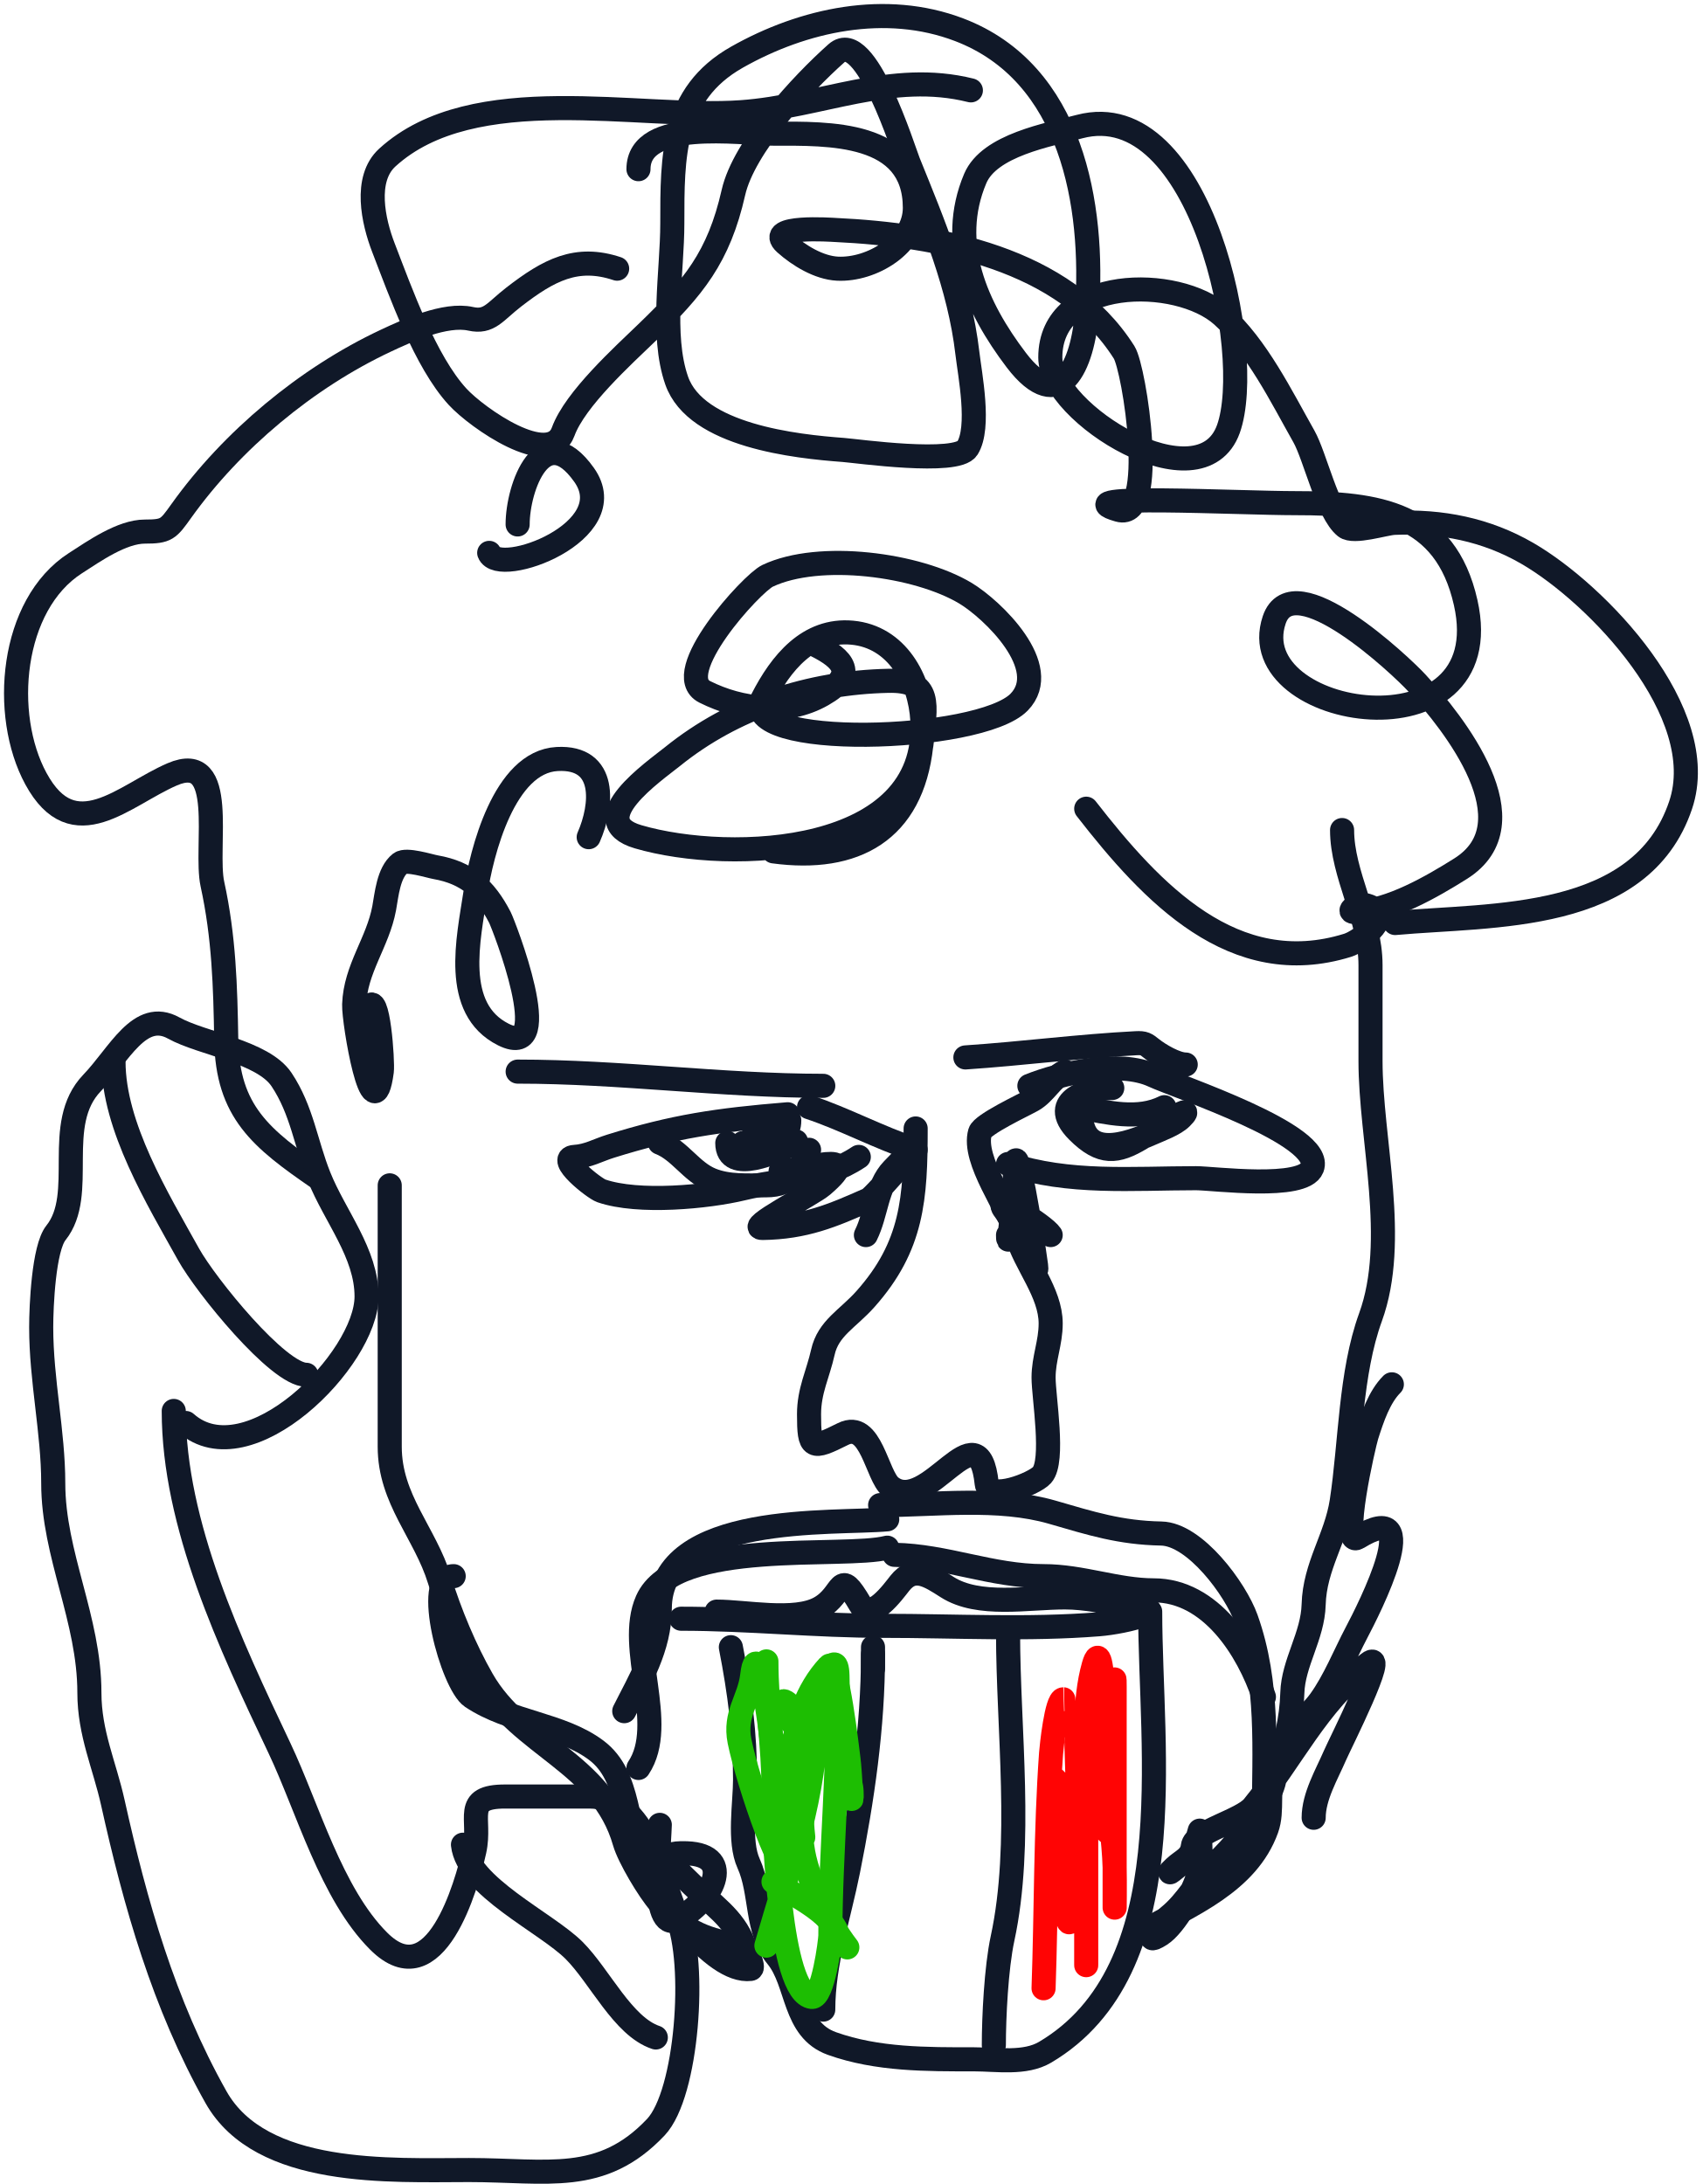
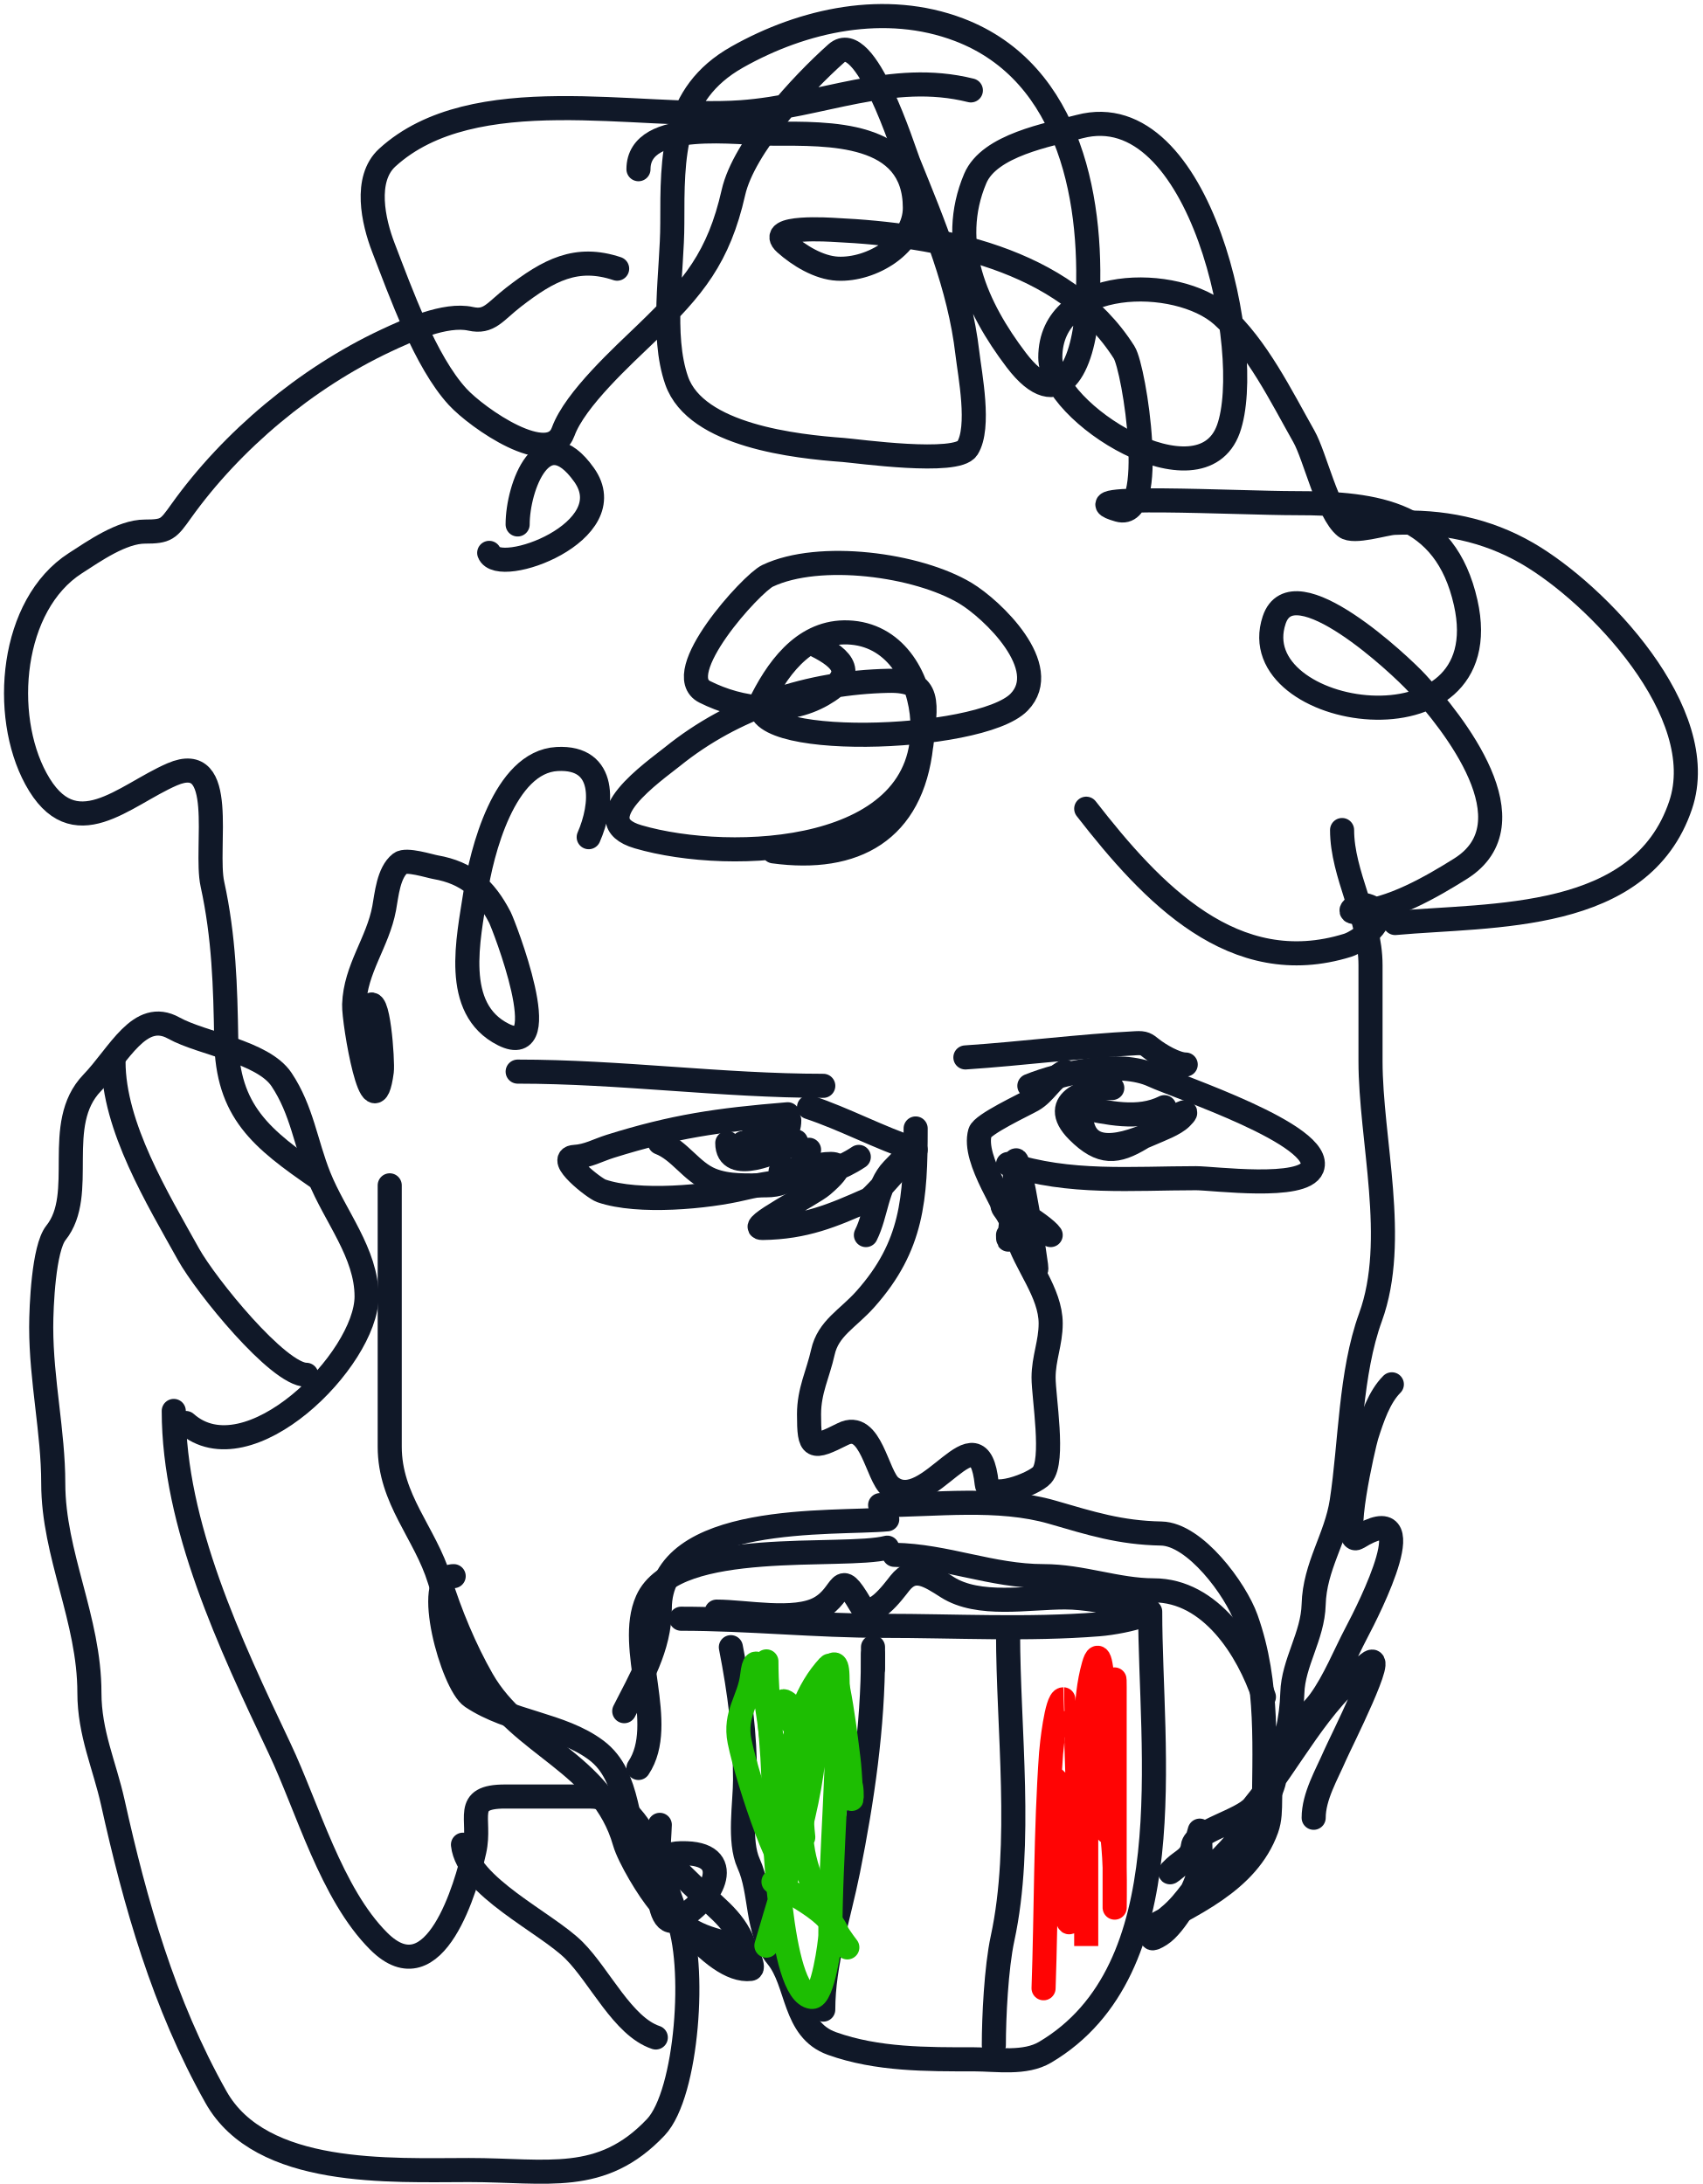
- <svg xmlns="http://www.w3.org/2000/svg" width="212" height="272" viewBox="0 0 212 272" fill="none">
-   <path d="M173.716 114.954C185.84 113.852 204.324 114.931 209.261 100.28C213.141 88.765 198.844 73.939 190.184 68.92C185.057 65.948 179.471 64.855 173.608 65.116C172.413 65.169 168.557 66.434 167.52 65.605C165.305 63.832 163.748 56.813 162.357 54.355C159.529 49.355 156.534 43.206 152.194 39.3C146.6 34.265 130.78 34.414 130.78 44.517C130.78 51.553 149.501 63.025 152.955 53.431C156.334 44.043 149.55 11.762 134.422 15.766C130.557 16.789 123.198 18.061 121.432 22.234C117.987 30.377 121.577 38.307 126.541 44.843C131.93 51.939 134.862 45.611 135.346 38.756C136.282 25.476 133.488 9.059 119.421 3.701C110.293 0.223 100.044 2.433 91.757 7.125C83.65 11.716 83.714 19.467 83.714 27.832C83.714 33.769 82.267 41.713 84.257 47.398C86.67 54.291 99.132 55.602 105.019 56.039C106.678 56.163 119.131 57.922 120.454 55.822C122.089 53.224 120.764 46.645 120.454 43.974C119.484 35.635 116.239 27.938 113.117 20.223C112.506 18.714 107.773 3.414 104.149 6.636C99.839 10.467 92.613 18.275 91.323 23.973C89.491 32.062 86.343 35.829 80.616 41.365C77.59 44.29 71.603 49.697 70.126 53.757C68.453 58.357 59.433 52.088 56.974 49.409C52.951 45.026 49.883 36.391 47.734 30.821C46.493 27.603 45.3 22.295 48.224 19.625C58.95 9.831 79.564 14.883 92.301 13.973C102.241 13.263 110.961 8.773 120.889 11.255" stroke="#101828" stroke-width="3" stroke-linecap="round" />
-   <path d="M134.583 138.435C134.583 143.79 138.888 143.152 143.387 141.152C144.466 140.673 146.245 140.034 147.083 139.196C149.435 136.844 142.799 141.321 142.083 141.75C139.067 143.56 137.131 143.81 134.202 140.881C130.288 136.967 135.837 135.5 138.496 135.5" stroke="#101828" stroke-width="3" stroke-linecap="round" />
-   <path d="M92.515 142.353C94.567 142.353 98.276 142.646 98.276 139.526C98.276 139.372 94.251 140.916 93.493 141.863C92.357 143.284 100.555 141.539 98.928 142.353C96.772 143.43 90.559 146.291 90.559 142.353" stroke="#101828" stroke-width="3" stroke-linecap="round" />
-   <path d="M114.013 140.541C114.013 149.264 113.635 155.181 107.769 161.78C105.553 164.273 103.13 165.398 102.459 168.417C101.853 171.143 100.738 173.188 100.738 176.136C100.738 180.497 101.08 180.538 104.966 178.594C108.465 176.845 109.169 183.824 110.915 185.183C115.609 188.833 121.828 174.96 122.863 184.789C123.094 186.991 128.711 184.858 129.746 183.708C131.323 181.955 129.942 174.006 129.942 171.564C129.942 169.162 130.827 167.257 130.827 164.828C130.827 160.956 127.634 157.439 126.599 153.815C125.666 150.548 121.035 144.502 122.027 141.032C122.318 140.014 127.504 137.608 128.566 137.001C130.146 136.098 130.927 134.296 132.597 133.461" stroke="#101828" stroke-width="3" stroke-linecap="round" />
-   <path d="M114.013 143.2C109.353 141.647 105.2 139.378 100.738 137.891" stroke="#101828" stroke-width="3" stroke-linecap="round" />
-   <path d="M98.084 138.773C89.321 139.489 83.888 140.293 76.008 142.756C74.405 143.257 73.212 143.985 71.534 144.083C69.191 144.221 73.97 147.997 74.878 148.311C79.482 149.905 88.128 149.067 92.479 148.016C97.844 146.721 102.329 147.153 106.933 144.083" stroke="#101828" stroke-width="3" stroke-linecap="round" />
-   <path d="M82.156 142.312C84.65 143.272 86.066 145.926 88.548 146.934C90.703 147.81 93.109 147.622 95.382 147.622C98.638 147.622 99.461 145.756 100.741 143.197" stroke="#101828" stroke-width="3" stroke-linecap="round" />
-   <path d="M125.52 144.966C133.06 147.48 141.049 146.736 148.922 146.736C151.085 146.736 162.297 148.236 163.377 145.458C164.967 141.368 146.497 135.3 143.612 133.954C139.364 131.971 132.094 133.664 128.174 135.232" stroke="#101828" stroke-width="3" stroke-linecap="round" />
-   <path d="M134.367 137.891C137.924 138.568 141.691 139.538 144.987 137.891" stroke="#101828" stroke-width="3" stroke-linecap="round" />
-   <path d="M64.457 133.461C77.247 133.461 89.885 135.231 102.511 135.231" stroke="#101828" stroke-width="3" stroke-linecap="round" />
-   <path d="M120.207 131.694C127.293 131.221 134.354 130.287 141.446 129.924C142.484 129.87 142.688 130.032 143.413 130.612C144.35 131.362 146.416 132.579 147.641 132.579" stroke="#101828" stroke-width="3" stroke-linecap="round" />
-   <path d="M89.233 200.714C92.861 200.714 98.944 202.006 102.066 200.272C105.198 198.532 104.325 195.062 107.13 199.829C108.454 202.081 111.24 198.189 112.046 197.175C113.812 194.95 115.668 196.217 117.946 197.666C121.861 200.158 127.958 198.945 132.597 198.945C135.268 198.945 137.518 199.554 140.119 199.78C146.966 200.376 140.146 202.023 136.825 202.288C127.98 202.992 118.916 202.484 110.03 202.484C101.516 202.484 93.197 201.599 84.809 201.599" stroke="#101828" stroke-width="3" stroke-linecap="round" />
-   <path d="M91.004 205.144C92.106 210.792 92.774 215.925 92.774 221.614C92.774 224.625 91.943 229.286 93.216 232.086C94.864 235.71 94.08 240.418 96.756 243.689C99.409 246.931 98.754 252.778 103.59 254.505C109.241 256.524 115.384 256.472 121.29 256.472C124.129 256.472 127.62 257.08 130.139 255.587C147.501 245.299 143.217 218.138 143.217 200.719" stroke="#101828" stroke-width="3" stroke-linecap="round" />
-   <path d="M108.703 206.031C108.703 215.108 107.384 224.079 105.605 232.974C104.47 238.65 102.508 244.462 102.508 250.28" stroke="#101828" stroke-width="3" stroke-linecap="round" />
-   <path d="M125.52 203.375C125.52 215.256 127.384 229.624 124.832 241.429C124.045 245.066 123.75 251.265 123.75 254.703" stroke="#101828" stroke-width="3" stroke-linecap="round" />
-   <path d="M108.703 205.141V207.796" stroke="#101828" stroke-width="3" stroke-linecap="round" />
-   <path d="M110.474 192.75C105.059 194.148 84.076 191.476 80.582 199.338C77.956 205.245 83.172 214.676 79.5 220.184" stroke="#101828" stroke-width="3" stroke-linecap="round" />
-   <path d="M109.59 187.449C116.477 187.449 124.288 186.378 131.026 188.334C135.86 189.737 139.476 190.892 144.595 190.989C148.79 191.068 153.848 197.918 155.166 201.608C158.052 209.691 157.378 217.932 157.378 226.388" stroke="#101828" stroke-width="3" stroke-linecap="round" />
-   <path d="M48.527 147.625C48.527 158.474 48.527 169.323 48.527 180.172C48.527 186.736 52.919 190.882 54.722 196.741C56.025 200.976 57.92 205.484 60.032 209.18C64.815 217.549 74.929 219.455 77.781 229.436C78.313 231.298 80.789 235.468 82.156 237.007C85.188 240.418 87.067 241.352 91.891 242.317" stroke="#101828" stroke-width="3" stroke-linecap="round" />
-   <path d="M142.332 240.545C148.219 237.275 155.32 234.43 157.721 227.762C158.566 225.416 157.696 222.803 158.704 220.584C160.046 217.632 160.828 214.049 160.916 210.85C161.021 207.093 163.465 203.756 163.571 199.837C163.701 195.043 166.362 191.552 167.062 187.005C168.185 179.703 168.116 171.016 170.651 164.045C174.131 154.475 170.651 141.934 170.651 132.137C170.651 128.154 170.651 124.172 170.651 120.189C170.651 114.368 167.111 108.906 167.111 103.375" stroke="#101828" stroke-width="3" stroke-linecap="round" />
-   <path d="M96.315 106.031C106.438 107.406 113.534 103.49 114.703 92.855C115.272 87.677 116.142 84.668 110.573 84.792C100.825 85.008 91.365 88.069 83.729 94.231C81.542 95.996 72.541 102.189 79.452 104.212C91.058 107.609 115.761 106.606 114.851 89.757C114.573 84.626 111.67 79.3 106.099 78.794C100.656 78.299 97.227 82.597 94.939 87.053C91.697 93.367 121.993 92.486 126.896 87.447C131.116 83.109 123.55 75.881 120.209 73.877C114.239 70.295 102.03 68.657 95.578 71.714C93.584 72.658 83.312 83.944 87.761 86.168C92.276 88.426 97.917 89.081 102.412 86.513C106.831 83.987 104.984 82.046 101.625 80.367" stroke="#101828" stroke-width="3" stroke-linecap="round" />
-   <path d="M73.303 104.264C75.035 100.327 75.624 94.191 69.37 94.529C62.772 94.886 59.953 106.177 59.193 111.245C58.349 116.871 56.265 125.637 62.684 128.846C69.338 132.174 62.691 115.11 62.241 114.244C60.395 110.688 58.206 108.702 54.227 108C53.462 107.865 50.583 106.94 49.852 107.509C48.364 108.666 48.144 111.453 47.836 113.113C47.043 117.383 44.252 120.643 44.099 125.11C44.025 127.297 46.455 141.563 47.541 133.419C47.693 132.279 47.08 123.082 45.869 125.503" stroke="#101828" stroke-width="3" stroke-linecap="round" />
-   <path d="M39.675 146.737C32.507 141.799 28.316 138.465 28.171 129.529C28.061 122.803 27.889 116.707 26.45 110.109C25.452 105.537 28.389 93.434 21.435 96.441C15.444 99.032 9.195 105.674 4.473 96.982C0.149 89.022 1.317 75.327 9.39 70.138C11.709 68.647 15.172 66.205 18.043 66.205C20.738 66.205 20.951 65.908 22.566 63.648C28.87 54.821 38.161 47.08 47.984 42.458C50.714 41.173 55.449 39.004 58.604 39.705C60.925 40.221 61.603 38.827 63.963 37.001C68.325 33.625 71.792 31.777 76.844 33.461" stroke="#101828" stroke-width="3" stroke-linecap="round" />
-   <path d="M135.253 100.718C143.462 111.273 153.647 122.122 167.8 117.729C169.493 117.204 173.867 113.854 170.16 112.764C169.008 112.425 167.48 113.636 168.784 113.6C173.061 113.481 178.372 110.383 181.862 108.191C190.927 102.499 181.012 90.061 176.404 85.035C174.536 82.997 160.999 70.187 158.656 77.217C154.531 89.591 186.903 94.62 182.501 75.054C179.975 63.83 171.436 62.665 161.409 62.665C154.029 62.665 132.189 61.473 139.285 63.5C144.21 64.908 141.262 45.92 139.973 43.884C132.534 32.125 116.779 29.249 104.033 28.642C103.58 28.621 95.23 28.024 97.789 30.314C99.472 31.819 101.959 33.345 104.279 33.461C108.538 33.673 113.916 30.451 113.916 25.889C113.916 16.306 103.151 16.646 96.314 16.646C92.194 16.646 79.5 14.675 79.5 21.071" stroke="#101828" stroke-width="3" stroke-linecap="round" />
-   <path d="M60.914 68.856C62.072 71.942 77.782 66.217 72.714 59.121C67.639 52.016 64.454 60.661 64.454 65.316" stroke="#101828" stroke-width="3" stroke-linecap="round" />
-   <path d="M82.156 227.271C82.156 228.65 80.894 240.818 84.319 239.07C88.573 236.9 91.732 231.026 85.499 230.811C81.44 230.671 83.631 232.188 86.187 234.744C88.585 237.141 91.363 238.836 92.579 242.119C92.691 242.421 94.086 245.138 93.464 245.216C88.687 245.813 81.809 235.561 80.14 232.286C77.796 227.685 78.607 221.254 74.24 217.979C69.877 214.706 63.534 214.529 58.753 211.341C56.322 209.721 52.641 196.297 56.492 196.297" stroke="#101828" stroke-width="3" stroke-linecap="round" />
-   <path d="M163.573 226.389C163.573 223.73 165.193 221.018 166.227 218.621C166.849 217.182 172.948 205.133 170.406 207.166C163.899 212.372 160.934 219.043 156.05 225.013C154.617 226.764 148.748 228.063 148.528 229.929C148.359 231.365 147.224 231.68 146.266 232.584C144.298 234.443 147.98 231.415 148.381 230.814C148.851 230.109 149.413 227.855 149.413 227.914C149.413 229.695 149.677 231.728 149.216 233.469C148.665 235.553 146.334 239.773 144.497 240.942C141.873 242.612 144.833 239.247 145.48 238.73C147.861 236.825 149.035 234.234 151.183 232.24C154.123 229.51 155.292 227.605 157.574 224.226C158.935 222.213 158.753 220.612 159.344 218.425C160.136 215.495 162.696 214.124 164.359 211.837C166.142 209.386 167.487 206.025 168.882 203.38C170.491 200.332 177.668 186.197 169.079 191.482C166.844 192.858 169.809 179.902 170.161 178.798C170.879 176.54 171.737 173.977 173.307 172.406" stroke="#101828" stroke-width="3" stroke-linecap="round" />
-   <path d="M97.199 145.854C99.954 145.854 107.878 142.938 102.411 147.624C101.024 148.813 92.789 152.963 94.938 152.934C100.209 152.863 103.627 151.41 108.163 149.394C108.914 149.061 117.302 139.272 111.162 145.658C109.131 147.77 109.143 151.17 107.819 153.819" stroke="#101828" stroke-width="3" stroke-linecap="round" />
-   <path d="M125.517 153.817C125.517 156.651 126.402 148.195 126.402 145.36C126.402 141.188 128.456 153.467 129.007 157.602C129.356 160.214 126.741 152.799 125.123 150.719C123.382 148.48 129.98 152.547 130.827 153.817" stroke="#101828" stroke-width="3" stroke-linecap="round" />
-   <path d="M110.474 189.219C103.939 189.837 82.155 188.265 82.155 200.33C82.155 205.244 79.661 209.252 77.731 213.113" stroke="#101828" stroke-width="3" stroke-linecap="round" />
-   <path d="M111.359 193.641C117.776 193.751 123.458 196.296 129.944 196.296C134.71 196.296 139.091 198.065 143.661 198.065C150.75 198.065 155.396 205.395 157.378 211.34" stroke="#101828" stroke-width="3" stroke-linecap="round" />
-   <path d="M96.313 234.354C98.495 235.839 103.507 238.075 104.327 240.942C104.401 241.203 105.788 242.891 105.457 242.466C103.075 239.404 100.388 233.872 99.902 229.978C99.657 228.019 98.968 224.128 98.968 224.128C98.968 224.128 99.41 226.229 99.656 227.274C100.31 230.054 99.888 228.723 99.853 226.389C99.792 222.484 99.306 220.435 96.853 217.982C96.791 217.919 100.737 222.995 100.737 219.752C100.737 216.948 98.743 215.18 97.689 212.721C96.135 209.095 103.689 218.073 105.605 221.522C106.023 222.275 106.047 222.89 106.047 223.734C106.047 225.28 105.857 220.645 105.654 219.113C105.524 218.127 104.201 206.425 103.196 207.51C97.647 213.503 98.082 223.651 98.082 231.257C98.082 236.458 93.105 221.952 92.084 216.851C91.401 213.434 93.305 211.692 93.658 208.69C94.53 201.272 97.198 223.345 97.198 230.814" stroke="#1DBE02" stroke-width="3" stroke-linecap="round" />
-   <path d="M129.941 247.622C130.282 237.91 130.183 228.067 130.876 218.369C130.929 217.623 131.545 211.634 132.4 211.634C132.414 211.634 132.821 226.457 133.039 228.202C133.476 231.702 132.22 242.048 133.53 238.773C135.676 233.409 135.251 224.669 135.251 218.812C135.251 214.94 135.251 227.549 135.251 229.136C135.251 232.824 135.251 236.511 135.251 240.199C135.251 241.876 135.251 248.109 135.251 242.362C135.251 235.561 135.251 228.759 135.251 221.958C135.251 217.364 134.928 211.805 136.185 207.405C137.549 202.632 137.49 217.253 137.857 222.204C138.11 225.624 138.695 229.206 138.791 232.578C138.836 234.151 138.791 238.871 138.791 237.298C138.791 229.448 138.791 221.598 138.791 213.748C138.791 206.925 138.852 208.029 138.349 214.879C138.022 219.323 137.906 223.704 137.906 228.153" stroke="#FF0404" stroke-width="3" stroke-linecap="round" />
-   <path d="M95.43 242.313C98.302 232.289 101.624 223.569 101.624 213.306C101.624 211.421 104.155 204.314 104.279 208.684C104.588 219.479 103.394 230.546 103.394 241.035C103.394 241.725 102.475 248.859 101.084 248.704C97.058 248.257 96.315 227.867 96.315 222.844C96.315 217.389 95.43 212.365 95.43 206.914" stroke="#1DBE02" stroke-width="3" stroke-linecap="round" />
-   <path d="M23.137 177.222C30.88 184.105 45.646 169.314 45.646 161.465C45.646 156.07 41.705 151.488 39.727 146.542C38.07 142.399 37.597 138.262 35.058 134.454C32.738 130.974 25.16 129.992 21.636 128.035C17.388 125.674 14.854 131.346 11.465 134.871C6.523 140.01 10.842 148.696 6.963 153.545C5.439 155.451 5.129 162.686 5.129 165.3C5.129 171.903 6.63 178.374 6.63 184.725C6.63 193.63 11.131 201.635 11.131 210.819C11.131 215.86 13.012 219.824 14.049 224.492C16.835 237.027 20.363 249.574 26.888 261.174C32.508 271.165 48.636 270.261 58.401 270.261C68.145 270.261 74.889 272.096 81.661 264.926C85.609 260.745 86.727 244.443 84.329 238.748C82.352 234.052 80.324 223.742 73.408 223.742C69.906 223.742 66.405 223.742 62.903 223.742C57.529 223.742 59.965 226.461 59.068 230.494C58.115 234.786 54.178 248.78 47.147 241.749C41.236 235.838 38.33 225.174 34.808 217.739C28.648 204.734 21.636 189.893 21.636 175.721" stroke="#101828" stroke-width="3" stroke-linecap="round" />
-   <path d="M57.648 229.742C58.226 234.941 68 239.427 71.488 242.914C74.699 246.125 77.548 252.382 81.659 253.752" stroke="#101828" stroke-width="3" stroke-linecap="round" />
-   <path d="M14.133 132.203C14.133 140.309 19.634 149.308 23.47 156.213C25.626 160.095 34.646 171.22 38.143 171.22" stroke="#101828" stroke-width="3" stroke-linecap="round" />
+ <svg xmlns="http://www.w3.org/2000/svg" width="212" height="272" fill="none">
+   <style>.B{stroke-width:3}.C{stroke-linecap:round}</style>
+   <g stroke="#101828" class="B C">
+     <path d="M173.716 114.954c12.124-1.102 30.608-.023 35.545-14.674 3.88-11.515-10.417-26.341-19.077-31.36-5.127-2.972-10.713-4.065-16.576-3.804-1.195.053-5.051 1.319-6.088.489-2.215-1.773-3.772-8.791-5.163-11.25-2.828-4.999-5.823-11.149-10.163-15.055-5.594-5.035-21.414-4.885-21.414 5.218 0 7.036 18.721 18.508 22.175 8.913 3.379-9.387-3.405-41.669-18.533-37.664-3.865 1.023-11.224 2.294-12.99 6.468-3.445 8.143.145 16.073 5.109 22.609 5.389 7.096 8.321.767 8.805-6.087.936-13.281-1.858-29.697-15.925-35.055-9.128-3.478-19.377-1.268-27.664 3.424-8.107 4.591-8.044 12.342-8.044 20.707 0 5.937-1.446 13.881.543 19.566 2.413 6.893 14.875 8.204 20.762 8.642 1.659.123 14.112 1.883 15.435-.217 1.635-2.598.31-9.177 0-11.848-.97-8.339-4.215-16.036-7.337-23.751-.611-1.509-5.344-16.809-8.968-13.587-4.31 3.831-11.536 11.639-12.826 17.337-1.831 8.089-4.979 11.855-10.707 17.392-3.025 2.925-9.013 8.332-10.489 12.392-1.673 4.601-10.694-1.669-13.153-4.348-4.023-4.383-7.091-13.017-9.239-18.588-1.241-3.218-2.434-8.527.489-11.196C58.95 9.833 79.564 14.884 92.3 13.975c9.94-.71 18.66-5.199 28.588-2.717m13.695 127.177c0 5.355 4.305 4.717 8.804 2.717 1.079-.479 2.858-1.118 3.696-1.956 2.352-2.352-4.284 2.125-5 2.554-3.016 1.81-4.952 2.06-7.881-.869-3.914-3.914 1.635-5.381 4.294-5.381m-45.981 6.853c2.052 0 5.761.293 5.761-2.827 0-.154-4.025 1.39-4.783 2.337-1.136 1.421 7.062-.324 5.435.49-2.156 1.077-8.37 3.938-8.37 0m23.455-1.812c0 8.723-.378 14.64-6.244 21.239-2.216 2.493-4.639 3.618-5.31 6.637-.606 2.726-1.721 4.771-1.721 7.719 0 4.361.342 4.402 4.228 2.458 3.499-1.749 4.203 5.23 5.949 6.589 4.694 3.65 10.913-10.223 11.948-.394.231 2.202 5.848.069 6.883-1.081 1.577-1.753.196-9.702.196-12.144 0-2.402.885-4.307.885-6.736 0-3.872-3.193-7.389-4.228-11.013-.933-3.267-5.564-9.313-4.572-12.783.291-1.018 5.477-3.424 6.539-4.031 1.58-.903 2.361-2.705 4.031-3.54" />
+     <path d="M114.013 143.2c-4.66-1.553-8.813-3.822-13.275-5.309m-2.654.882c-8.762.716-14.196 1.52-22.075 3.983-1.603.501-2.797 1.229-4.474 1.327-2.343.138 2.435 3.914 3.343 4.228 4.604 1.594 13.251.756 17.601-.295 5.365-1.295 9.85-.863 14.454-3.933" />
+     <path d="M82.156 142.312c2.494.96 3.91 3.614 6.392 4.622 2.155.876 4.561.688 6.834.688 3.256 0 4.08-1.866 5.359-4.425m24.779 1.769c7.54 2.514 15.529 1.77 23.402 1.77 2.163 0 13.375 1.5 14.455-1.278 1.59-4.09-16.88-10.158-19.765-11.504-4.248-1.983-11.518-.29-15.438 1.278" />
+     <path d="M134.367 137.891c3.557.677 7.324 1.647 10.62 0m-80.53-4.43c12.79 0 25.428 1.77 38.054 1.77m17.696-3.537c7.086-.473 14.147-1.407 21.239-1.77 1.038-.054 1.242.108 1.967.688.937.75 3.003 1.967 4.228 1.967m-58.408 68.135c3.628 0 9.71 1.292 12.833-.442 3.132-1.74 2.259-5.21 5.064-.443 1.324 2.252 4.11-1.64 4.916-2.654 1.766-2.225 3.622-.958 5.9.491 3.915 2.492 10.012 1.279 14.651 1.279 2.671 0 4.921.609 7.522.835 6.847.596.027 2.243-3.294 2.508-8.845.704-17.909.196-26.795.196-8.514 0-16.833-.885-25.221-.885m6.195 3.545c1.102 5.648 1.77 10.781 1.77 16.47 0 3.011-.83 7.672.443 10.472 1.647 3.624.864 8.332 3.54 11.603 2.653 3.242 1.997 9.089 6.834 10.816 5.651 2.019 11.794 1.967 17.7 1.967 2.839 0 6.33.608 8.849-.885 17.362-10.288 13.078-37.449 13.078-54.868" />
+     <path d="M108.703 206.031c0 9.077-1.319 18.048-3.098 26.943-1.135 5.676-3.097 11.488-3.097 17.306m23.012-46.905c0 11.881 1.864 26.249-.688 38.054-.787 3.637-1.082 9.836-1.082 13.274" />
+     <path d="M108.703 205.141v2.655m1.771-15.046c-5.415 1.398-26.398-1.274-29.892 6.588-2.625 5.907 2.591 15.338-1.082 20.846m30.09-32.735c6.887 0 14.698-1.071 21.436.885 4.834 1.403 8.45 2.558 13.569 2.655 4.195.079 9.253 6.929 10.571 10.619 2.886 8.083 2.212 16.324 2.212 24.78M48.527 147.625v32.547c0 6.564 4.392 10.71 6.195 16.569 1.303 4.235 3.198 8.743 5.31 12.439 4.783 8.369 14.897 10.275 17.749 20.256.532 1.862 3.008 6.032 4.376 7.571 3.032 3.411 4.911 4.345 9.735 5.31m50.44-1.772c5.887-3.27 12.988-6.115 15.389-12.783.845-2.346-.025-4.959.983-7.178 1.342-2.952 2.124-6.535 2.212-9.734.105-3.757 2.549-7.094 2.655-11.013.13-4.794 2.791-8.285 3.491-12.832 1.123-7.302 1.054-15.989 3.589-22.96 3.48-9.57 0-22.111 0-31.908v-11.948c0-5.821-3.54-11.283-3.54-16.814m-70.796 2.656c10.123 1.375 17.219-2.541 18.388-13.176.569-5.177 1.439-8.187-4.13-8.063-9.748.217-19.208 3.277-26.844 9.44-2.187 1.765-11.188 7.958-4.277 9.981 11.607 3.397 36.309 2.394 35.399-14.455-.278-5.132-3.181-10.457-8.752-10.964-5.443-.495-8.872 3.803-11.16 8.26-3.242 6.313 27.054 5.433 31.957.393 4.22-4.338-3.346-11.565-6.687-13.57-5.97-3.582-18.179-5.22-24.631-2.163-1.994.944-12.266 12.23-7.817 14.454 4.516 2.258 10.157 2.913 14.651.344 4.419-2.525 2.572-4.466-.787-6.146m-28.322 23.898c1.732-3.937 2.321-10.073-3.933-9.735-6.598.357-9.417 11.648-10.177 16.716-.844 5.626-2.928 14.392 3.491 17.601 6.655 3.328.007-13.736-.443-14.602-1.847-3.556-4.035-5.542-8.014-6.244-.765-.135-3.645-1.06-4.376-.491-1.488 1.157-1.707 3.944-2.016 5.604-.793 4.27-3.584 7.53-3.737 11.997-.075 2.187 2.356 16.453 3.442 8.309.152-1.14-.461-10.337-1.672-7.916m-6.193 21.234c-7.168-4.938-11.359-8.272-11.505-17.208-.109-6.726-.281-12.822-1.721-19.42-.997-4.572 1.939-16.675-5.015-13.668-5.991 2.591-12.24 9.233-16.962.541-4.324-7.96-3.156-21.655 4.917-26.844 2.319-1.491 5.783-3.933 8.653-3.933 2.695 0 2.909-.296 4.523-2.557 6.305-8.827 15.596-16.568 25.418-21.19 2.73-1.285 7.465-3.454 10.62-2.753 2.322.516 2.999-.878 5.359-2.704 4.362-3.376 7.829-5.224 12.881-3.54" />
+     <path d="M135.253 100.718c8.209 10.555 18.394 21.404 32.547 17.011 1.693-.525 6.067-3.875 2.36-4.965-1.152-.339-2.68.872-1.376.836 4.277-.119 9.588-3.217 13.078-5.409 9.065-5.692-.85-18.13-5.458-23.156-1.868-2.038-15.405-14.847-17.748-7.817-4.125 12.374 28.247 17.403 23.845-2.163-2.526-11.224-11.065-12.39-21.092-12.39-7.38 0-29.22-1.192-22.124.836 4.925 1.407 1.977-17.58.688-19.617-7.439-11.759-23.194-14.634-35.94-15.241-.453-.022-8.803-.619-6.244 1.672 1.682 1.505 4.17 3.031 6.49 3.147 4.259.213 9.637-3.01 9.637-7.571 0-9.584-10.765-9.243-17.602-9.243-4.12 0-16.814-1.972-16.814 4.425M60.914 68.856c1.157 3.087 16.868-2.638 11.8-9.735-5.075-7.105-8.26 1.54-8.26 6.195m17.702 161.955c0 1.379-1.261 13.547 2.163 11.799 4.255-2.17 7.413-8.044 1.18-8.259-4.059-.14-1.868 1.377.688 3.933 2.398 2.397 5.176 4.092 6.391 7.375.112.302 1.507 3.019.885 3.097-4.776.597-11.655-9.655-13.324-12.93-2.344-4.601-1.533-11.032-5.9-14.307s-10.706-3.45-15.487-6.638c-2.431-1.62-6.112-15.044-2.262-15.044m107.083 30.092c0-2.659 1.62-5.371 2.654-7.768.622-1.439 6.721-13.488 4.179-11.455-6.507 5.206-9.472 11.877-14.356 17.847-1.433 1.751-7.302 3.05-7.522 4.916-.169 1.436-1.304 1.751-2.262 2.655-1.968 1.859 1.714-1.169 2.115-1.77.47-.705 1.032-2.959 1.032-2.9 0 1.781.264 3.814-.197 5.555-.551 2.084-2.882 6.304-4.719 7.473-2.624 1.67.336-1.695.983-2.212 2.381-1.905 3.555-4.496 5.703-6.49 2.94-2.73 4.109-4.635 6.391-8.014 1.361-2.013 1.179-3.614 1.77-5.801.792-2.93 3.352-4.301 5.015-6.588 1.783-2.451 3.128-5.812 4.523-8.457 1.609-3.048 8.786-17.183.197-11.898-2.235 1.376.73-11.58 1.082-12.684.718-2.258 1.576-4.821 3.146-6.392m-76.108-26.552c2.755 0 10.679-2.916 5.212 1.77-1.387 1.189-9.622 5.339-7.473 5.31 5.271-.071 8.689-1.524 13.225-3.54.751-.333 9.139-10.122 2.999-3.736-2.031 2.112-2.019 5.512-3.343 8.161m17.698-.002c0 2.834.885-5.622.885-8.457 0-4.172 2.054 8.107 2.605 12.242.349 2.612-2.266-4.803-3.884-6.883-1.741-2.239 4.857 1.828 5.704 3.098m-20.353 35.402c-6.535.618-28.319-.954-28.319 11.111 0 4.914-2.494 8.922-4.425 12.783m33.629-19.472c6.417.11 12.099 2.655 18.585 2.655 4.766 0 9.147 1.769 13.717 1.769 7.089 0 11.735 7.33 13.717 13.275" />
+   </g>
+   <path d="M96.313 234.354c2.183 1.485 7.194 3.721 8.014 6.588.074.261 1.461 1.949 1.13 1.524-2.382-3.062-5.069-8.594-5.555-12.488-.245-1.959-.934-5.85-.934-5.85l.688 3.146c.654 2.78.233 1.449.197-.885-.06-3.905-.547-5.954-2.999-8.407-.063-.063 3.884 5.013 3.884 1.77 0-2.804-1.994-4.572-3.048-7.031-1.554-3.626 6 5.352 7.916 8.801.418.753.442 1.368.442 2.212 0 1.546-.19-3.089-.393-4.621-.13-.986-1.453-12.688-2.458-11.603-5.549 5.993-5.114 16.141-5.114 23.747 0 5.201-4.978-9.305-5.998-14.406-.684-3.417 1.22-5.159 1.573-8.161.873-7.418 3.54 14.655 3.54 22.124" stroke="#1dbe02" class="B C" />
+   <path d="M129.941 247.622c.341-9.712.242-19.555.935-29.253.053-.746.669-6.735 1.524-6.735.014 0 .421 14.823.639 16.568.437 3.5-.819 13.846.491 10.571 2.146-5.364 1.721-14.104 1.721-19.961 0-3.872 0 8.737 0 10.324v11.063 2.163-20.404c0-4.594-.323-10.153.934-14.553 1.364-4.773 1.305 9.848 1.672 14.799.253 3.42.838 7.002.934 10.374.045 1.573 0 6.293 0 4.72v-23.55c0-6.823.061-5.719-.442 1.131-.327 4.444-.443 8.825-.443 13.274" stroke="#ff0404" class="B C" />
+   <path d="M95.43 242.313c2.872-10.024 6.194-18.744 6.194-29.007 0-1.885 2.531-8.992 2.655-4.622.309 10.795-.885 21.862-.885 32.351 0 .69-.919 7.824-2.31 7.669-4.026-.447-4.769-20.837-4.769-25.86 0-5.455-.885-10.479-.885-15.93" stroke="#1dbe02" class="B C" />
+   <g stroke="#101828" class="B C">
+     <path d="M23.137 177.222c7.743 6.883 22.51-7.908 22.51-15.757 0-5.395-3.941-9.977-5.919-14.923-1.657-4.143-2.13-8.28-4.669-12.088-2.32-3.48-9.899-4.462-13.422-6.419-4.248-2.361-6.782 3.311-10.171 6.836-4.942 5.139-.623 13.825-4.502 18.674-1.524 1.906-1.834 9.141-1.834 11.755 0 6.603 1.501 13.074 1.501 19.425 0 8.905 4.502 16.91 4.502 26.094 0 5.041 1.881 9.005 2.918 13.673 2.786 12.535 6.314 25.082 12.839 36.682 5.62 9.991 21.748 9.087 31.513 9.087 9.744 0 16.487 1.835 23.26-5.335 3.948-4.181 5.066-20.483 2.668-26.178-1.977-4.696-4.005-15.006-10.921-15.006H62.903c-5.375 0-2.939 2.719-3.835 6.752-.954 4.292-4.891 18.286-11.922 11.255-5.911-5.911-8.817-16.575-12.338-24.01-6.16-13.005-13.172-27.846-13.172-42.018" />
+     <path d="M57.648 229.742c.578 5.199 10.352 9.685 13.839 13.172 3.211 3.211 6.061 9.468 10.171 10.838M14.133 132.203c0 8.106 5.501 17.105 9.337 24.01 2.156 3.882 11.176 15.007 14.673 15.007" />
+   </g>
</svg>
